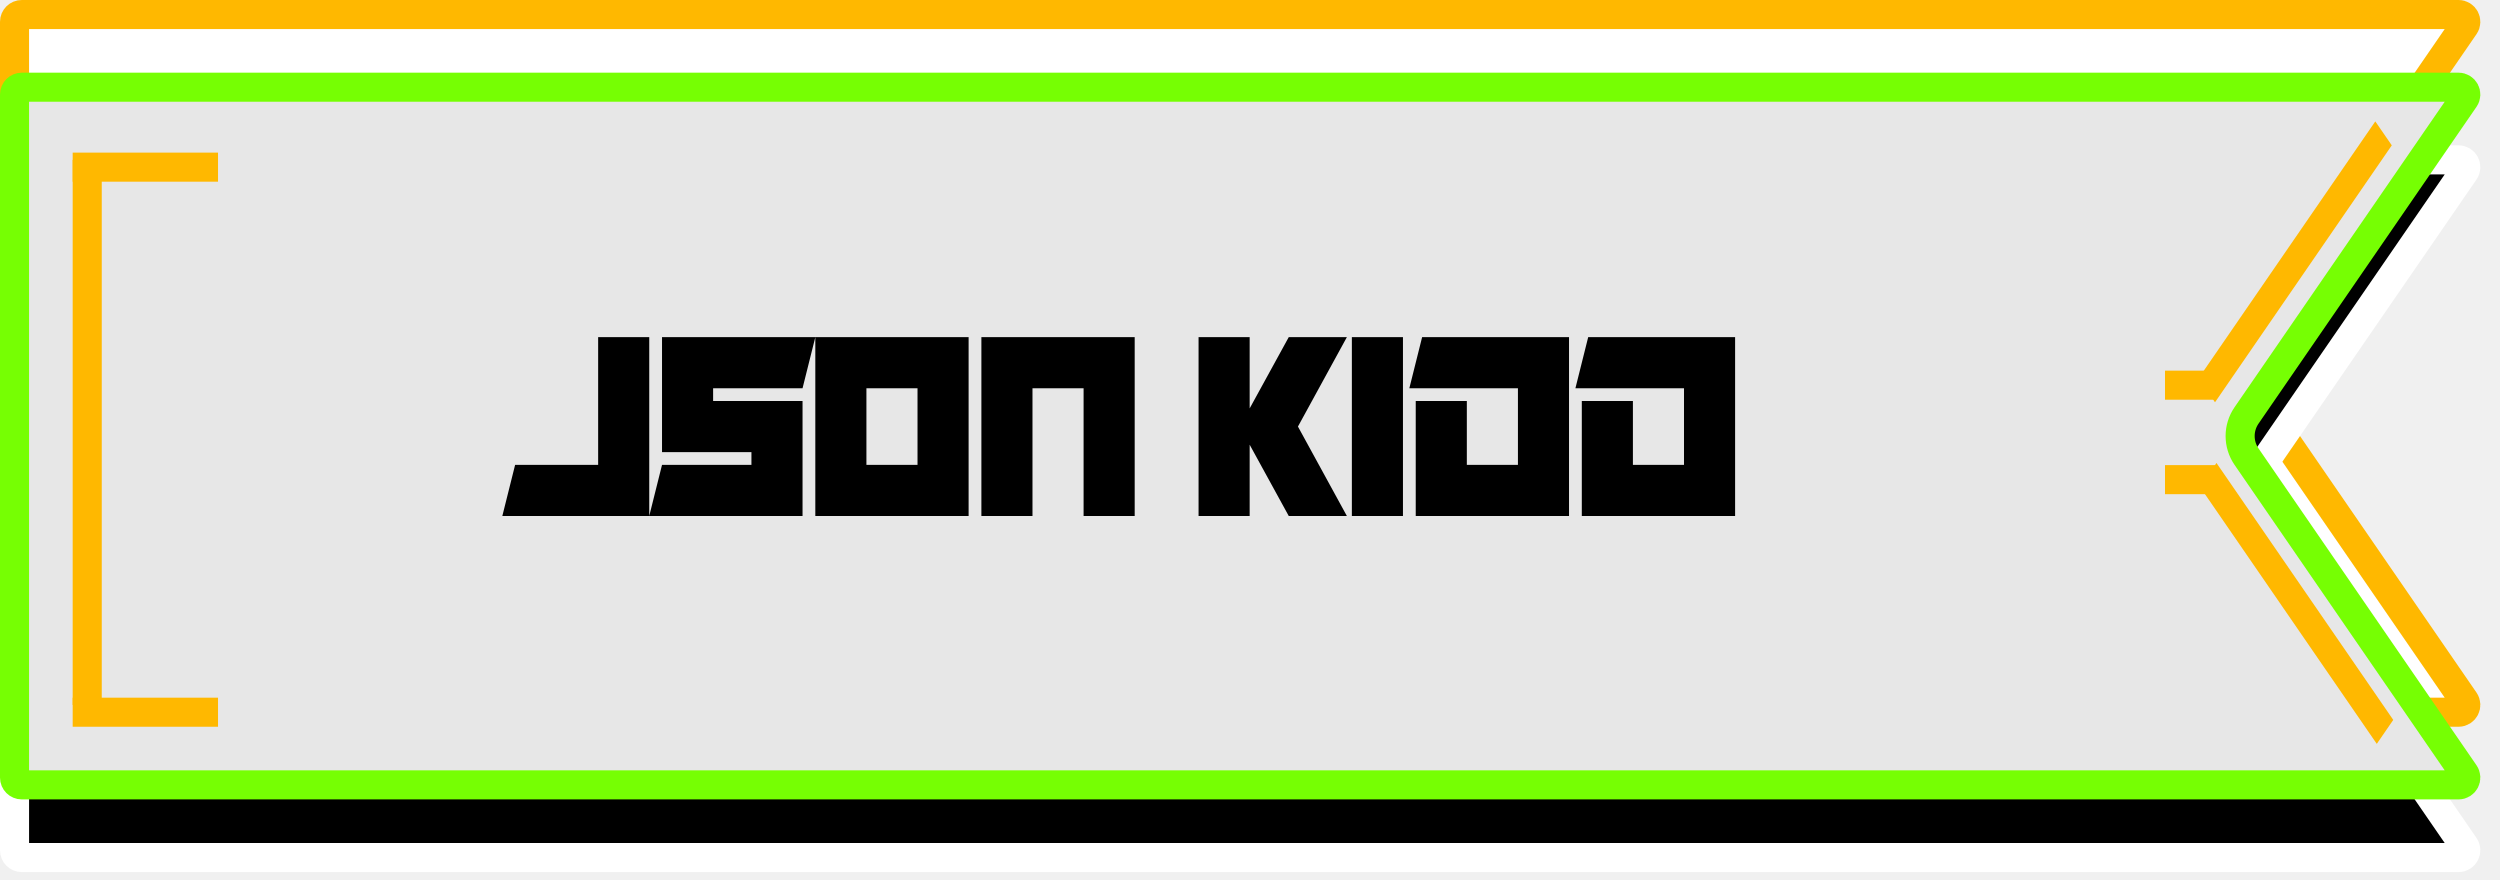
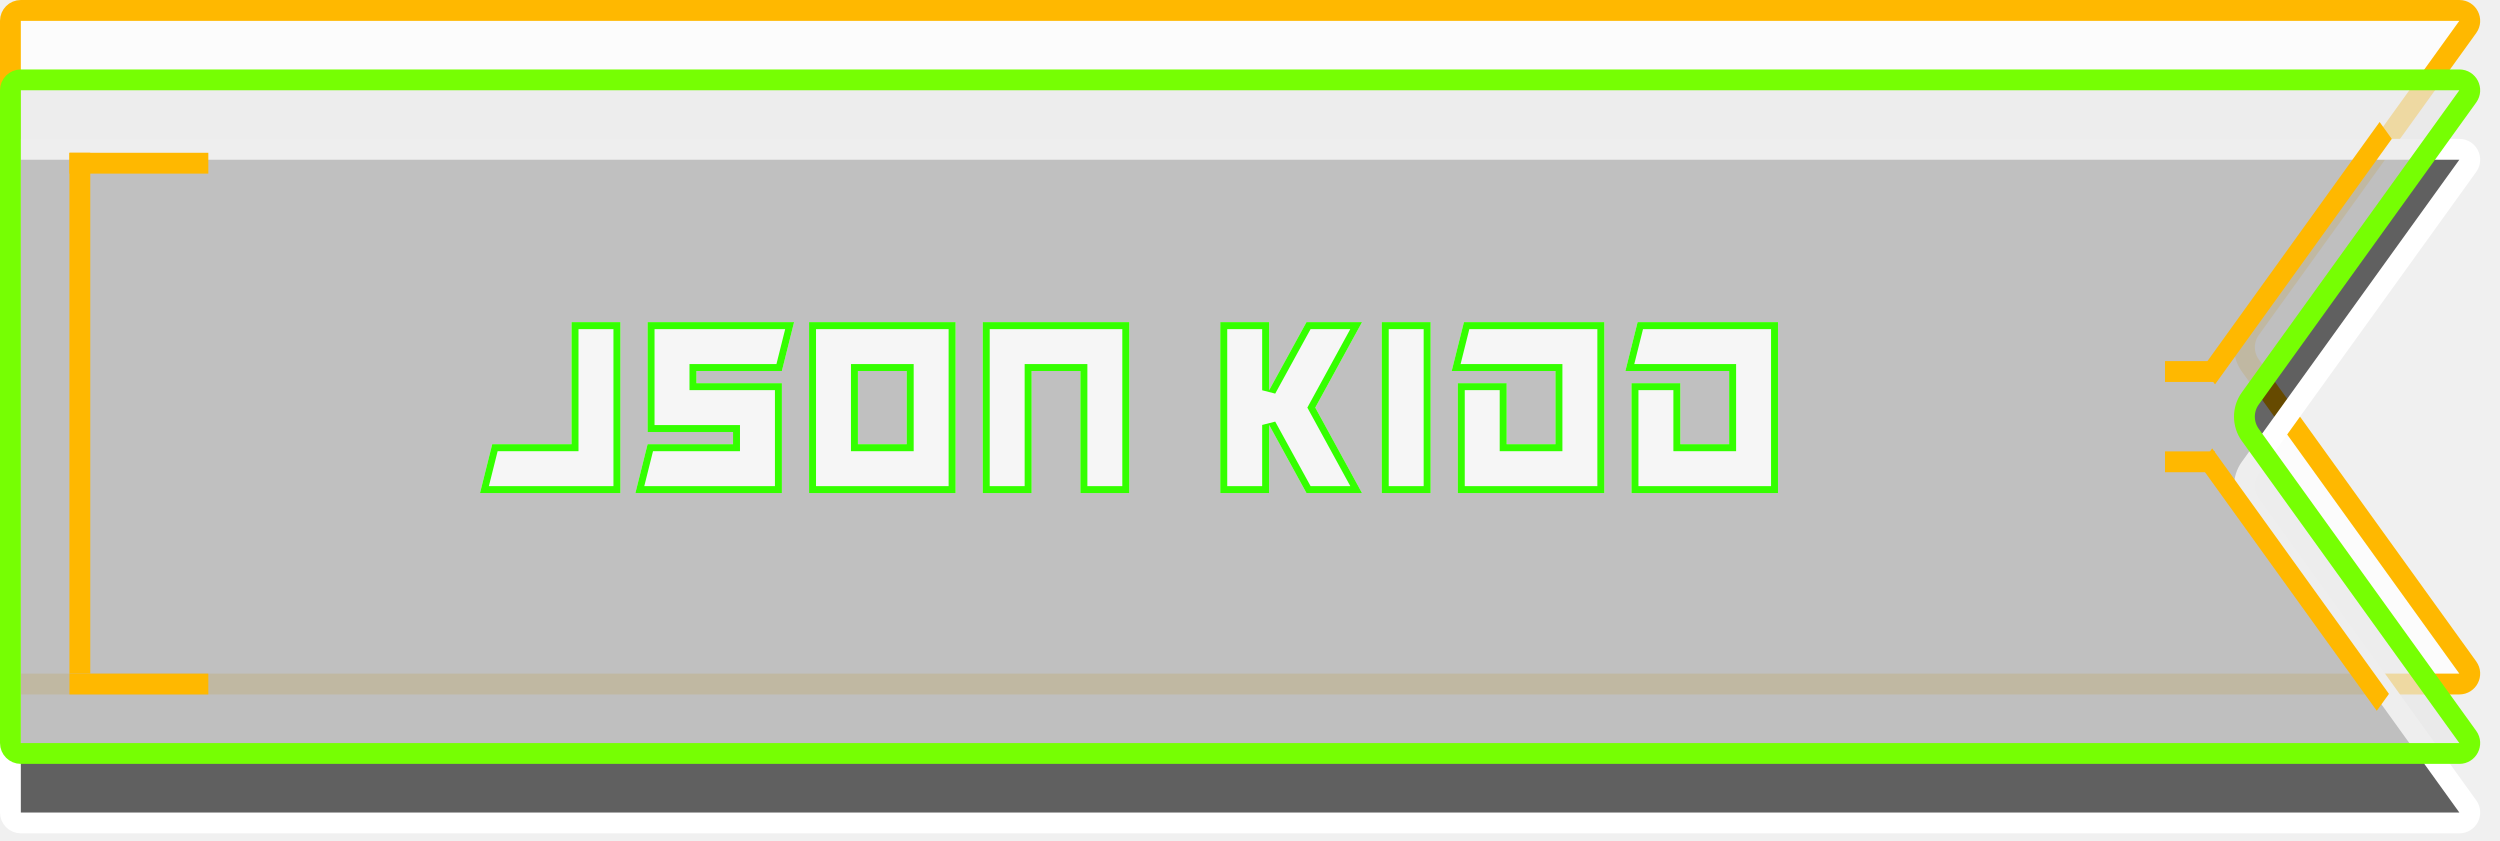
- <svg xmlns="http://www.w3.org/2000/svg" width="344" height="121" viewBox="0 0 344 121" fill="none">
-   <path d="M339.118 3.567L309.122 47.166C307.948 48.873 307.948 51.127 309.122 52.834L339.118 96.433C339.575 97.097 339.1 98 338.295 98H3C2.448 98 2 97.552 2 97V3C2 2.448 2.448 2 3 2H172H338.295C339.1 2 339.575 2.903 339.118 3.567Z" fill="white" stroke="#FFB800" stroke-width="4" />
-   <path d="M339.118 23.567L309.122 67.166C307.948 68.873 307.948 71.127 309.122 72.834L339.118 116.433C339.575 117.097 339.1 118 338.295 118H3C2.448 118 2 117.552 2 117V23C2 22.448 2.448 22 3 22H172H338.295C339.1 22 339.575 22.903 339.118 23.567Z" fill="black" stroke="white" stroke-width="4" />
-   <path d="M339.118 13.567L309.122 57.166C307.948 58.873 307.948 61.127 309.122 62.834L339.118 106.433C339.575 107.097 339.1 108 338.295 108H3C2.448 108 2 107.552 2 107V13C2 12.448 2.448 12 3 12H172H338.295C339.1 12 339.575 12.903 339.118 13.567Z" fill="#E7E7E7" stroke="#76FF03" stroke-width="4" />
-   <line x1="10" y1="23" x2="30" y2="23" stroke="#FFB800" stroke-width="4" />
-   <line x1="12" y1="22" x2="12" y2="97" stroke="#FFB800" stroke-width="4" />
-   <line x1="10" y1="98" x2="30" y2="98" stroke="#FFB800" stroke-width="4" />
-   <line y1="-2" x2="42.915" y2="-2" transform="matrix(0.566809 -0.823849 0.566809 0.823849 304.784 55.3553)" stroke="#FFB800" stroke-width="4" />
-   <line x1="297.904" y1="53" x2="304.784" y2="53" stroke="#FFB800" stroke-width="4" />
-   <line x1="297.904" y1="66" x2="304.784" y2="66" stroke="#FFB800" stroke-width="4" />
-   <line y1="-2" x2="42.915" y2="-2" transform="matrix(0.566808 0.82385 -0.566808 0.82385 302.72 67)" stroke="#FFB800" stroke-width="4" />
-   <path d="M69.121 71L70.879 63.969H82.305V46.391H89.336V71H69.121ZM112.188 46.391L110.43 53.422H98.125V55.18H110.43V71H89.336L91.094 63.969H103.398V62.211H91.094V46.391H112.188ZM126.25 53.422H119.219V63.969H126.25V53.422ZM133.281 46.391V71H112.188V46.391H133.281ZM156.133 71H149.102V53.422H142.07V71H135.039V46.391H156.133V71ZM171.953 61.191V71H164.922V46.391H171.953V56.199L177.332 46.391H185.33L178.598 58.695L185.33 71H177.332L171.953 61.191ZM186.016 46.391H193.047V71H186.016V46.391ZM208.867 53.422H193.926L195.684 46.391H215.898V71H194.805V55.18H201.836V63.969H208.867V53.422ZM231.719 53.422H216.777L218.535 46.391H238.75V71H217.656V55.18H224.688V63.969H231.719V53.422Z" fill="black" />
+ <svg xmlns="http://www.w3.org/2000/svg" width="360" height="121" viewBox="0 0 360 121" fill="none">
+   <path d="M355.361 3.876L324.045 47.371C322.914 48.941 322.914 51.059 324.045 52.629L355.361 96.124C356.075 97.116 355.366 98.5 354.143 98.5H3C2.172 98.5 1.5 97.828 1.5 97V3C1.5 2.172 2.172 1.5 3 1.5H180H354.143C355.366 1.5 356.075 2.884 355.361 3.876Z" fill="white" fill-opacity="0.8" stroke="#FFB800" stroke-width="3" />
+   <path d="M355.361 23.877L324.045 67.371C322.914 68.941 322.914 71.059 324.045 72.629L355.361 116.124C356.075 117.116 355.366 118.5 354.143 118.5H3C2.172 118.5 1.5 117.828 1.5 117V23C1.5 22.172 2.172 21.5 3 21.5H180H354.143C355.366 21.5 356.075 22.884 355.361 23.877Z" fill="black" fill-opacity="0.6" stroke="white" stroke-width="3" />
+   <path d="M355.361 13.877L324.045 57.371C322.914 58.941 322.914 61.059 324.045 62.629L355.361 106.124C356.075 107.116 355.366 108.5 354.143 108.5H3C2.172 108.5 1.5 107.828 1.5 107V13C1.5 12.172 2.172 11.5 3 11.5H180H354.143C355.366 11.5 356.075 12.884 355.361 13.877Z" fill="#E7E7E7" fill-opacity="0.7" stroke="#76FF03" stroke-width="3" />
+   <line x1="10" y1="23.5" x2="30" y2="23.5" stroke="#FFB800" stroke-width="3" />
+   <line x1="11.5" y1="22" x2="11.5" y2="97" stroke="#FFB800" stroke-width="3" />
+   <line x1="10" y1="98.5" x2="30" y2="98.5" stroke="#FFB800" stroke-width="3" />
+   <line y1="-1.5" x2="43.566" y2="-1.5" transform="matrix(0.584305 -0.811534 0.584305 0.811534 318.96 55.3553)" stroke="#FFB800" stroke-width="3" />
+   <line x1="311.76" y1="53.5" x2="318.96" y2="53.5" stroke="#FFB800" stroke-width="3" />
+   <line x1="311.76" y1="66.5" x2="318.96" y2="66.5" stroke="#FFB800" stroke-width="3" />
+   <line y1="-1.5" x2="43.566" y2="-1.5" transform="matrix(0.584305 0.811534 -0.584305 0.811534 316.8 67)" stroke="#FFB800" stroke-width="3" />
+   <mask id="path-11-inside-1_63_525" fill="white">
+     <path d="M69.121 71L70.879 63.969H82.305V46.391H89.336V71H69.121ZM114.347 46.391L112.59 53.422H100.285V55.18H112.59V71H91.496L93.254 63.969H105.558V62.211H93.254V46.391H114.347ZM130.57 53.422H123.539V63.969H130.57V53.422ZM137.601 46.391V71H116.507V46.391H137.601ZM162.613 71H155.582V53.422H148.55V71H141.519V46.391H162.613V71ZM182.753 61.191V71H175.722V46.391H182.753V56.199L188.132 46.391H196.13L189.398 58.695L196.13 71H188.132L182.753 61.191ZM198.976 46.391H206.007V71H198.976V46.391ZM223.987 53.422H209.046L210.804 46.391H231.018V71H209.925V55.18H216.956V63.969H223.987V53.422ZM248.999 53.422H234.057L235.815 46.391H256.03V71H234.936V55.18H241.967V63.969H248.999V53.422Z" />
+   </mask>
+   <path d="M69.121 71L70.879 63.969H82.305V46.391H89.336V71H69.121ZM114.347 46.391L112.59 53.422H100.285V55.18H112.59V71H91.496L93.254 63.969H105.558V62.211H93.254V46.391H114.347ZM130.57 53.422H123.539V63.969H130.57V53.422ZM137.601 46.391V71H116.507V46.391H137.601ZM162.613 71H155.582V53.422H148.55V71H141.519V46.391H162.613V71ZM182.753 61.191V71H175.722V46.391H182.753V56.199L188.132 46.391H196.13L189.398 58.695L196.13 71H188.132L182.753 61.191ZM198.976 46.391H206.007V71H198.976V46.391ZM223.987 53.422H209.046L210.804 46.391H231.018V71H209.925V55.18H216.956V63.969H223.987V53.422ZM248.999 53.422H234.057L235.815 46.391H256.03V71H234.936V55.18H241.967V63.969H248.999V53.422Z" fill="white" fill-opacity="0.85" />
+   <path d="M69.121 71L68.151 70.757L67.84 72H69.121V71ZM70.879 63.969V62.969H70.098L69.909 63.726L70.879 63.969ZM82.305 63.969V64.969H83.305V63.969H82.305ZM82.305 46.391V45.391H81.305V46.391H82.305ZM89.336 46.391H90.336V45.391H89.336V46.391ZM89.336 71V72H90.336V71H89.336ZM70.091 71.243L71.849 64.211L69.909 63.726L68.151 70.757L70.091 71.243ZM70.879 64.969H82.305V62.969H70.879V64.969ZM83.305 63.969V46.391H81.305V63.969H83.305ZM82.305 47.391H89.336V45.391H82.305V47.391ZM88.336 46.391V71H90.336V46.391H88.336ZM89.336 70H69.121V72H89.336V70ZM114.347 46.391L115.318 46.633L115.628 45.391H114.347V46.391ZM112.59 53.422V54.422H113.37L113.56 53.664L112.59 53.422ZM100.285 53.422V52.422H99.285V53.422H100.285ZM100.285 55.18H99.285V56.18H100.285V55.18ZM112.59 55.18H113.59V54.18H112.59V55.18ZM112.59 71V72H113.59V71H112.59ZM91.496 71L90.526 70.757L90.215 72H91.496V71ZM93.254 63.969V62.969H92.473L92.284 63.726L93.254 63.969ZM105.558 63.969V64.969H106.558V63.969H105.558ZM105.558 62.211H106.558V61.211H105.558V62.211ZM93.254 62.211H92.254V63.211H93.254V62.211ZM93.254 46.391V45.391H92.254V46.391H93.254ZM113.377 46.148L111.62 53.179L113.56 53.664L115.318 46.633L113.377 46.148ZM112.59 52.422H100.285V54.422H112.59V52.422ZM99.285 53.422V55.18H101.285V53.422H99.285ZM100.285 56.18H112.59V54.18H100.285V56.18ZM111.59 55.18V71H113.59V55.18H111.59ZM112.59 70H91.496V72H112.59V70ZM92.466 71.243L94.224 64.211L92.284 63.726L90.526 70.757L92.466 71.243ZM93.254 64.969H105.558V62.969H93.254V64.969ZM106.558 63.969V62.211H104.558V63.969H106.558ZM105.558 61.211H93.254V63.211H105.558V61.211ZM94.254 62.211V46.391H92.254V62.211H94.254ZM93.254 47.391H114.347V45.391H93.254V47.391ZM130.57 53.422H131.57V52.422H130.57V53.422ZM123.539 53.422V52.422H122.539V53.422H123.539ZM123.539 63.969H122.539V64.969H123.539V63.969ZM130.57 63.969V64.969H131.57V63.969H130.57ZM137.601 46.391H138.601V45.391H137.601V46.391ZM137.601 71V72H138.601V71H137.601ZM116.507 71H115.507V72H116.507V71ZM116.507 46.391V45.391H115.507V46.391H116.507ZM130.57 52.422H123.539V54.422H130.57V52.422ZM122.539 53.422V63.969H124.539V53.422H122.539ZM123.539 64.969H130.57V62.969H123.539V64.969ZM131.57 63.969V53.422H129.57V63.969H131.57ZM136.601 46.391V71H138.601V46.391H136.601ZM137.601 70H116.507V72H137.601V70ZM117.507 71V46.391H115.507V71H117.507ZM116.507 47.391H137.601V45.391H116.507V47.391ZM162.613 71V72H163.613V71H162.613ZM155.582 71H154.582V72H155.582V71ZM155.582 53.422H156.582V52.422H155.582V53.422ZM148.55 53.422V52.422H147.55V53.422H148.55ZM148.55 71V72H149.55V71H148.55ZM141.519 71H140.519V72H141.519V71ZM141.519 46.391V45.391H140.519V46.391H141.519ZM162.613 46.391H163.613V45.391H162.613V46.391ZM162.613 70H155.582V72H162.613V70ZM156.582 71V53.422H154.582V71H156.582ZM155.582 52.422H148.55V54.422H155.582V52.422ZM147.55 53.422V71H149.55V53.422H147.55ZM148.55 70H141.519V72H148.55V70ZM142.519 71V46.391H140.519V71H142.519ZM141.519 47.391H162.613V45.391H141.519V47.391ZM161.613 46.391V71H163.613V46.391H161.613ZM182.753 61.191L183.63 60.711L181.753 61.191H182.753ZM182.753 71V72H183.753V71H182.753ZM175.722 71H174.722V72H175.722V71ZM175.722 46.391V45.391H174.722V46.391H175.722ZM182.753 46.391H183.753V45.391H182.753V46.391ZM182.753 56.199H181.753L183.63 56.68L182.753 56.199ZM188.132 46.391V45.391H187.54L187.255 45.91L188.132 46.391ZM196.13 46.391L197.007 46.871L197.817 45.391H196.13V46.391ZM189.398 58.695L188.52 58.215L188.258 58.695L188.52 59.175L189.398 58.695ZM196.13 71V72H197.817L197.007 70.52L196.13 71ZM188.132 71L187.255 71.481L187.54 72H188.132V71ZM181.753 61.191V71H183.753V61.191H181.753ZM182.753 70H175.722V72H182.753V70ZM176.722 71V46.391H174.722V71H176.722ZM175.722 47.391H182.753V45.391H175.722V47.391ZM181.753 46.391V56.199H183.753V46.391H181.753ZM183.63 56.68L189.009 46.871L187.255 45.91L181.876 55.718L183.63 56.68ZM188.132 47.391H196.13V45.391H188.132V47.391ZM195.253 45.911L188.52 58.215L190.275 59.175L197.007 46.871L195.253 45.911ZM188.52 59.175L195.253 71.48L197.007 70.52L190.275 58.215L188.52 59.175ZM196.13 70H188.132V72H196.13V70ZM189.009 70.519L183.63 60.711L181.876 61.672L187.255 71.481L189.009 70.519ZM198.976 46.391V45.391H197.976V46.391H198.976ZM206.007 46.391H207.007V45.391H206.007V46.391ZM206.007 71V72H207.007V71H206.007ZM198.976 71H197.976V72H198.976V71ZM198.976 47.391H206.007V45.391H198.976V47.391ZM205.007 46.391V71H207.007V46.391H205.007ZM206.007 70H198.976V72H206.007V70ZM199.976 71V46.391H197.976V71H199.976ZM223.987 53.422H224.987V52.422H223.987V53.422ZM209.046 53.422L208.076 53.179L207.765 54.422H209.046V53.422ZM210.804 46.391V45.391H210.023L209.833 46.148L210.804 46.391ZM231.018 46.391H232.018V45.391H231.018V46.391ZM231.018 71V72H232.018V71H231.018ZM209.925 71H208.925V72H209.925V71ZM209.925 55.18V54.18H208.925V55.18H209.925ZM216.956 55.18H217.956V54.18H216.956V55.18ZM216.956 63.969H215.956V64.969H216.956V63.969ZM223.987 63.969V64.969H224.987V63.969H223.987ZM223.987 52.422H209.046V54.422H223.987V52.422ZM210.016 53.664L211.774 46.633L209.833 46.148L208.076 53.179L210.016 53.664ZM210.804 47.391H231.018V45.391H210.804V47.391ZM230.018 46.391V71H232.018V46.391H230.018ZM231.018 70H209.925V72H231.018V70ZM210.925 71V55.18H208.925V71H210.925ZM209.925 56.18H216.956V54.18H209.925V56.18ZM215.956 55.18V63.969H217.956V55.18H215.956ZM216.956 64.969H223.987V62.969H216.956V64.969ZM224.987 63.969V53.422H222.987V63.969H224.987ZM248.999 53.422H249.999V52.422H248.999V53.422ZM234.057 53.422L233.087 53.179L232.777 54.422H234.057V53.422ZM235.815 46.391V45.391H235.034L234.845 46.148L235.815 46.391ZM256.03 46.391H257.03V45.391H256.03V46.391ZM256.03 71V72H257.03V71H256.03ZM234.936 71H233.936V72H234.936V71ZM234.936 55.18V54.18H233.936V55.18H234.936ZM241.967 55.18H242.967V54.18H241.967V55.18ZM241.967 63.969H240.967V64.969H241.967V63.969ZM248.999 63.969V64.969H249.999V63.969H248.999ZM248.999 52.422H234.057V54.422H248.999V52.422ZM235.027 53.664L236.785 46.633L234.845 46.148L233.087 53.179L235.027 53.664ZM235.815 47.391H256.03V45.391H235.815V47.391ZM255.03 46.391V71H257.03V46.391H255.03ZM256.03 70H234.936V72H256.03V70ZM235.936 71V55.18H233.936V71H235.936ZM234.936 56.18H241.967V54.18H234.936V56.18ZM240.967 55.18V63.969H242.967V55.18H240.967ZM241.967 64.969H248.999V62.969H241.967V64.969ZM249.999 63.969V53.422H247.999V63.969H249.999Z" fill="#34FF00" mask="url(#path-11-inside-1_63_525)" />
</svg>
